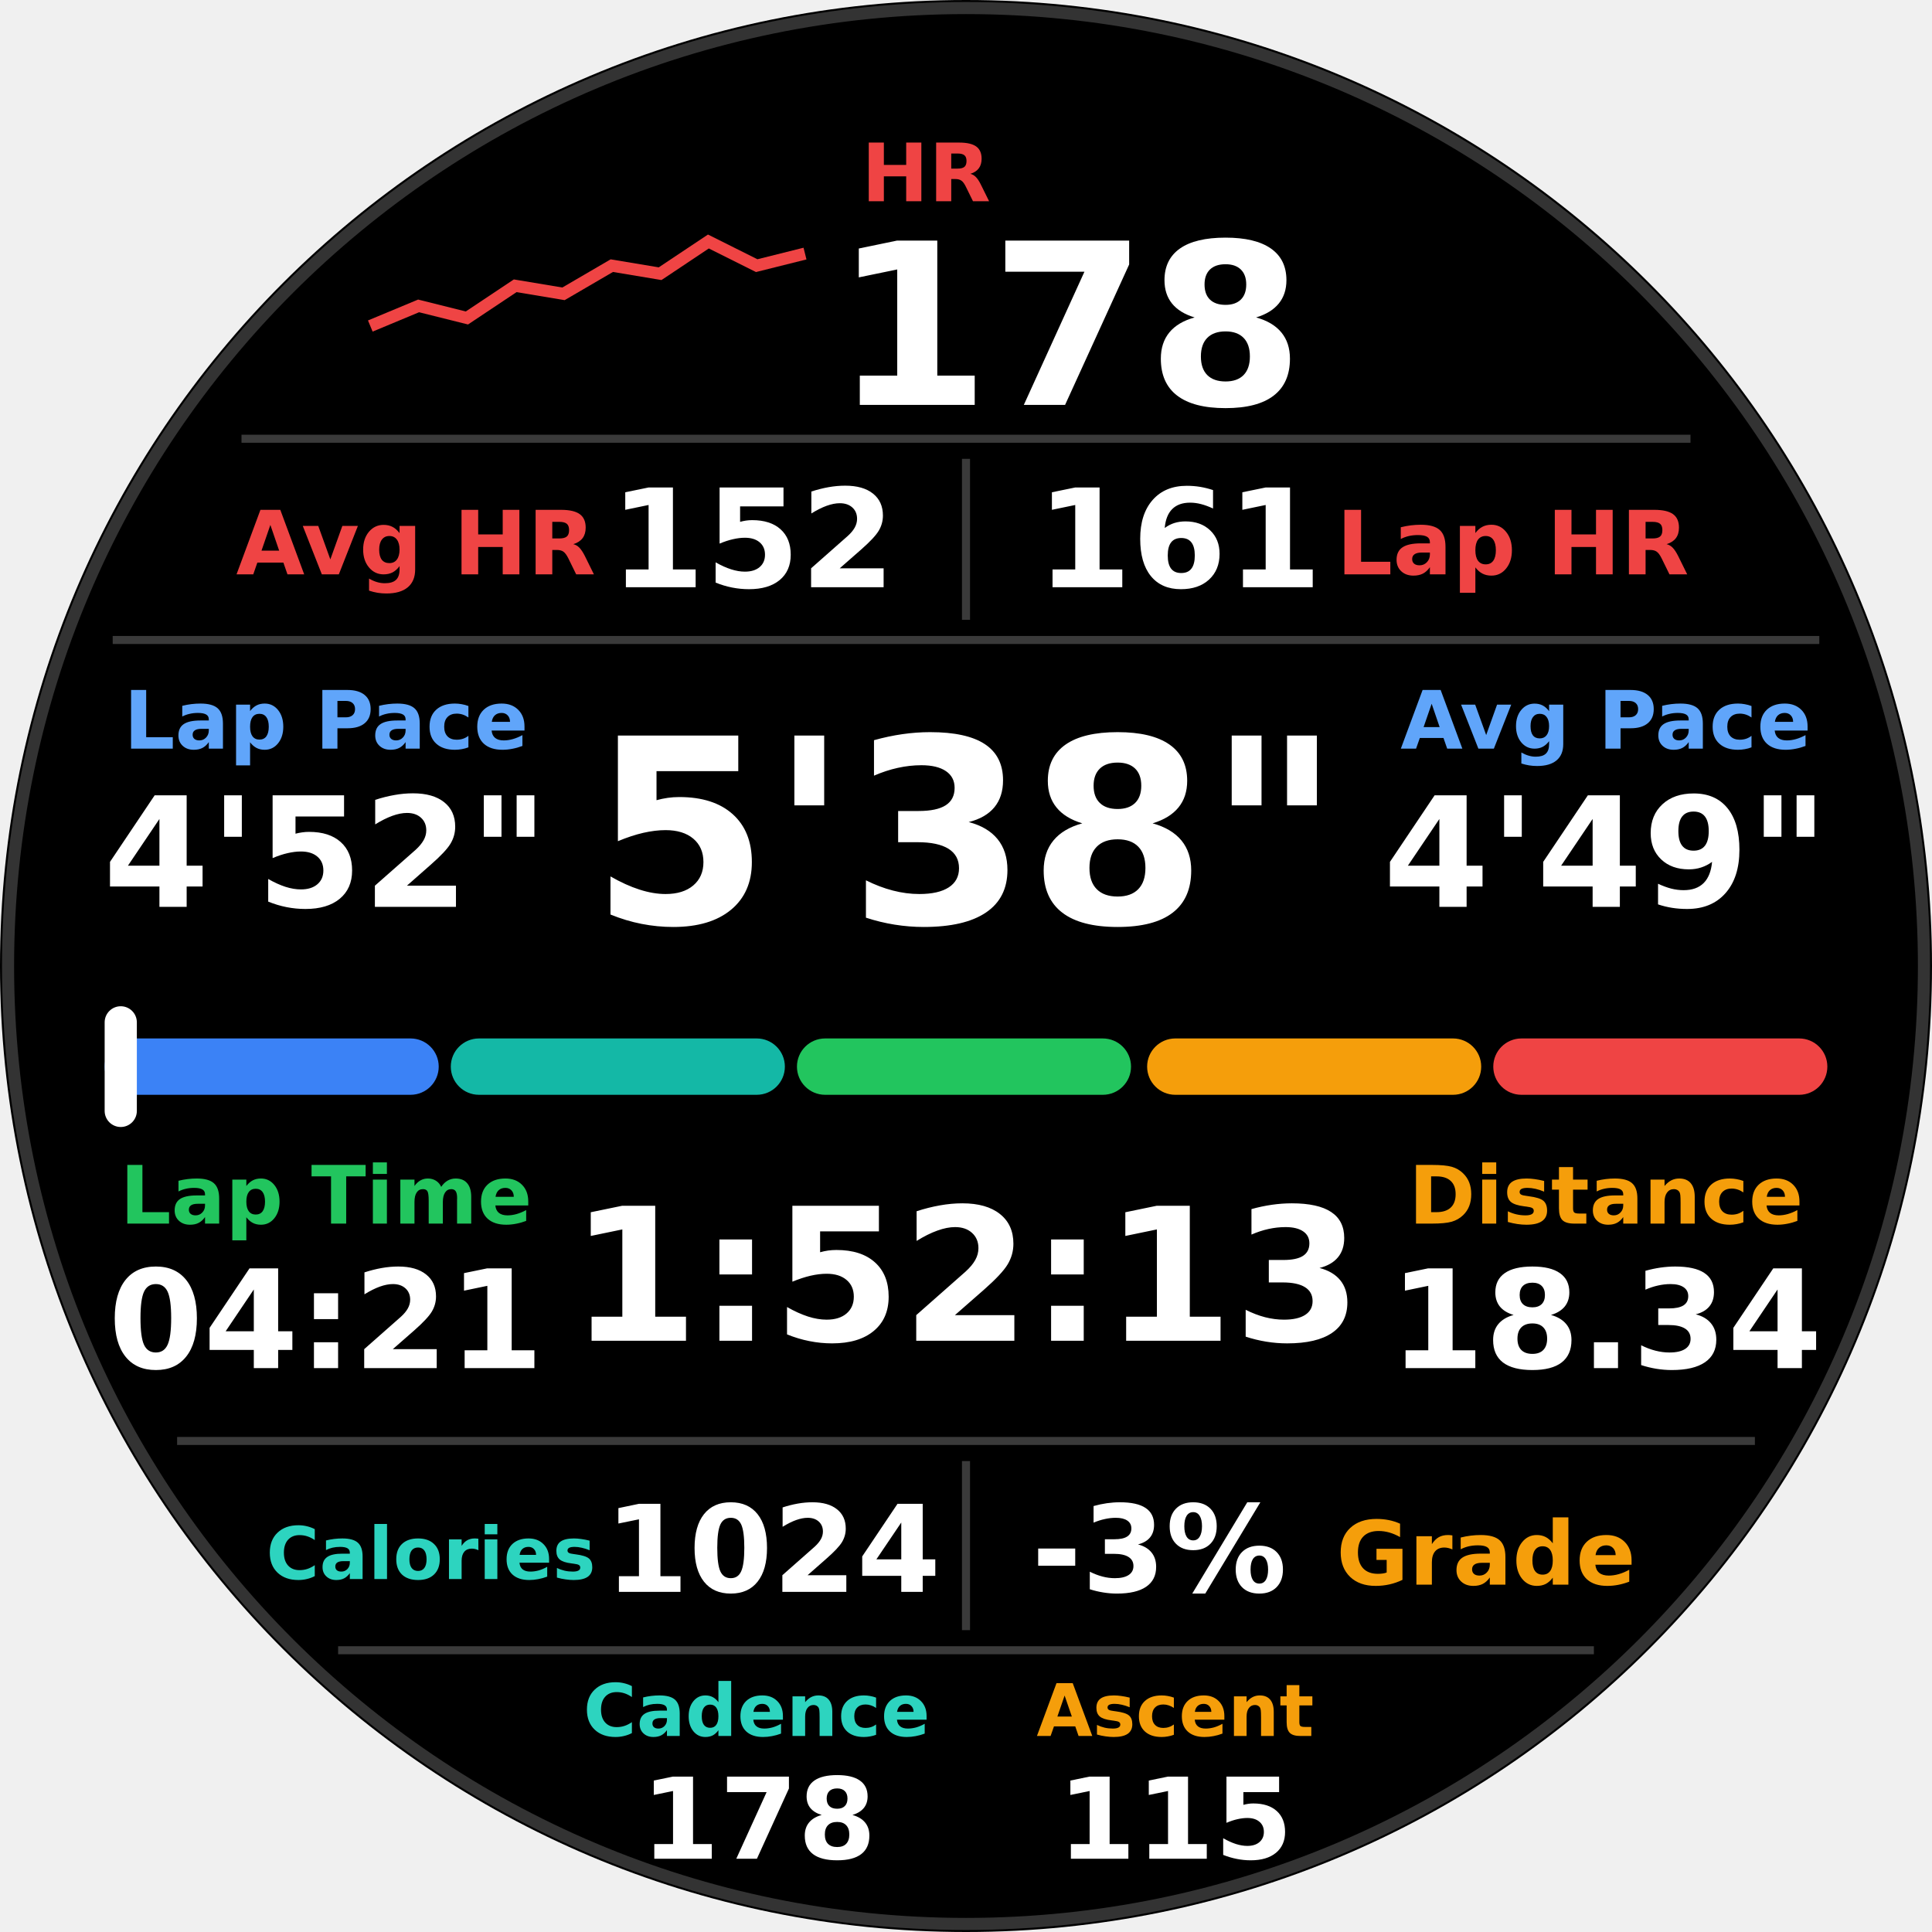
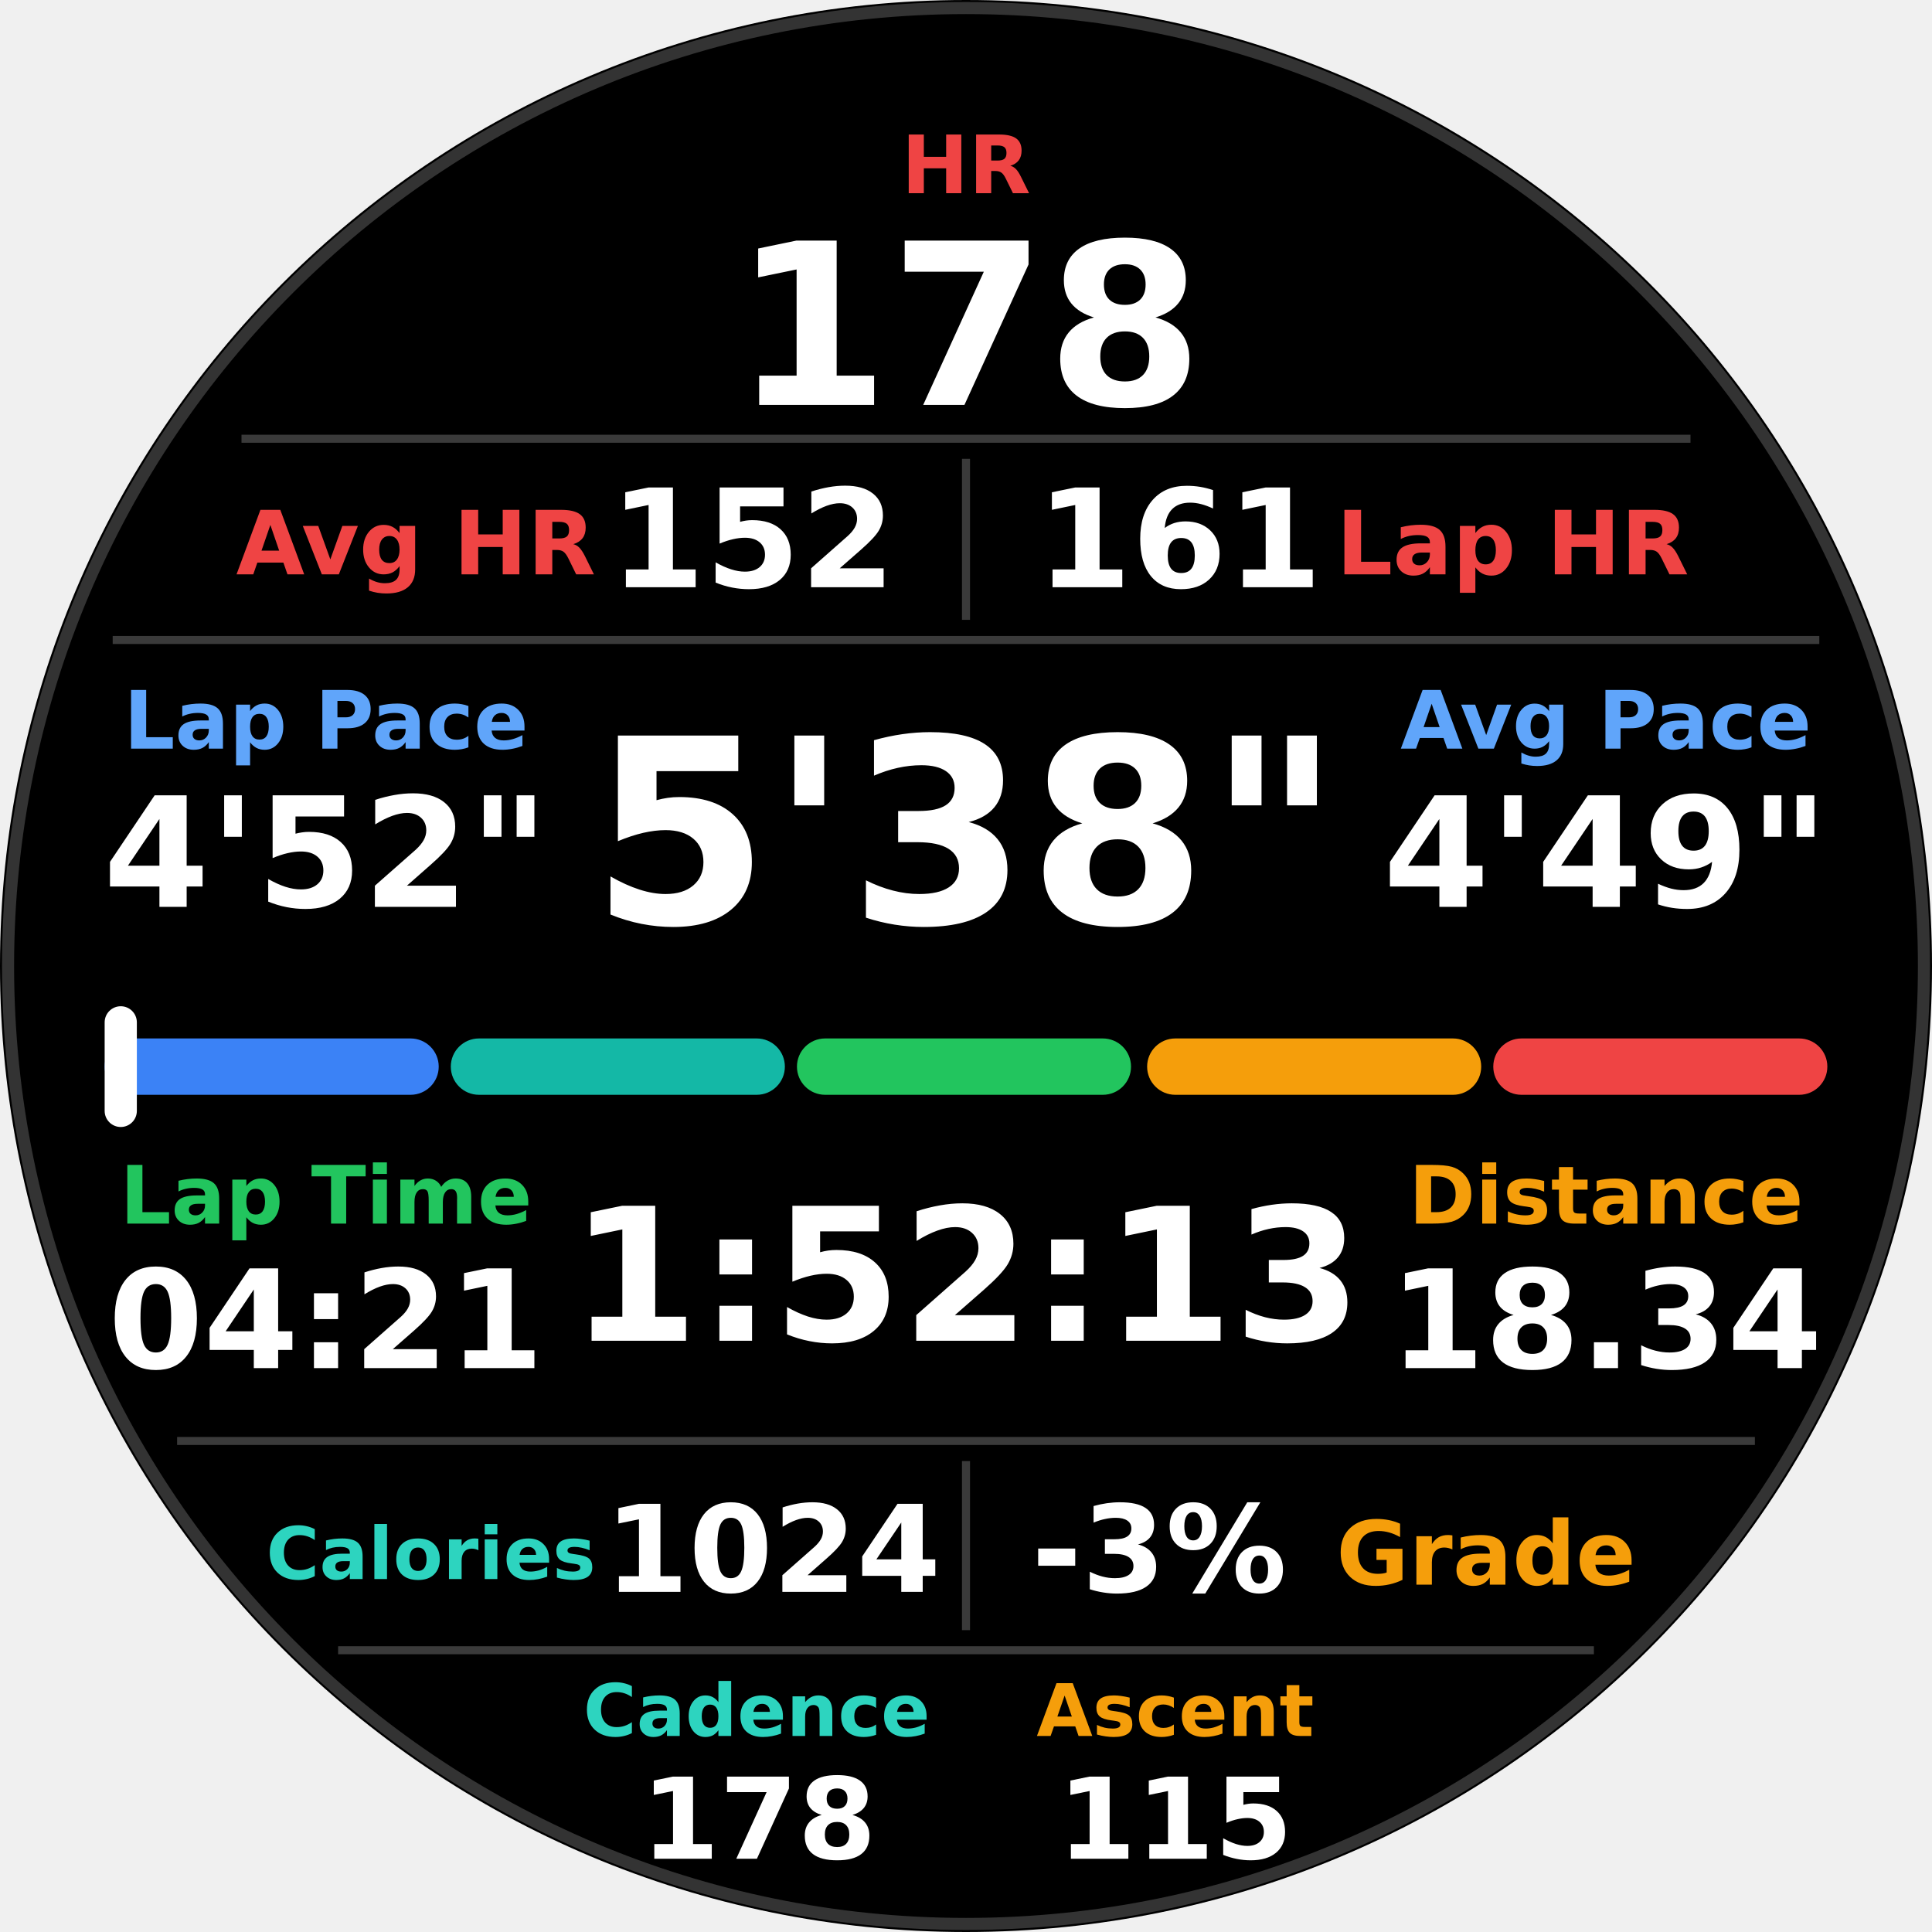
<svg xmlns="http://www.w3.org/2000/svg" width="480" height="480" viewBox="0 0 480 480">
  <defs>
    <clipPath id="round1">
      <circle cx="240" cy="240" r="240" />
    </clipPath>
  </defs>
  <circle cx="240" cy="240" r="239" fill="#000" />
  <g clip-path="url(#round1)">
    <rect x="0" y="0" width="480" height="480" rx="0" fill="#000000" />
    <rect x="60" y="108" width="360" height="2" rx="0" fill="#3a3a3a" />
    <rect x="28" y="158" width="424" height="2" rx="0" fill="#3a3a3a" />
    <rect x="44" y="357" width="392" height="2" rx="0" fill="#3a3a3a" />
    <rect x="84" y="409" width="312" height="2" rx="0" fill="#3a3a3a" />
-     <text x="214" y="50" text-anchor="start" font-size="20" fill="#ef4444" font-family="'DejaVu Sans',Arial,sans-serif" font-weight="600">HR</text>
+     <text x="240" y="48" text-anchor="middle" font-size="20" fill="#ef4444" font-family="'DejaVu Sans',Arial,sans-serif" font-weight="600">HR</text>
    <text x="148" y="142.7" text-anchor="end" font-size="22" fill="#ef4444" font-family="'DejaVu Sans',Arial,sans-serif" font-weight="600">Avg HR</text>
    <text x="332" y="142.7" text-anchor="start" font-size="22" fill="#ef4444" font-family="'DejaVu Sans',Arial,sans-serif" font-weight="600">Lap HR</text>
    <text x="81" y="186" text-anchor="middle" font-size="20" fill="#60a5fa" font-family="'DejaVu Sans',Arial,sans-serif" font-weight="600">Lap Pace</text>
    <text x="399" y="186" text-anchor="middle" font-size="20" fill="#60a5fa" font-family="'DejaVu Sans',Arial,sans-serif" font-weight="600">Avg Pace</text>
    <text x="81" y="304" text-anchor="middle" font-size="20" fill="#22c55e" font-family="'DejaVu Sans',Arial,sans-serif" font-weight="600">Lap Time</text>
    <text x="399" y="304" text-anchor="middle" font-size="20" fill="#f59e0b" font-family="'DejaVu Sans',Arial,sans-serif" font-weight="600">Distance</text>
    <text x="148" y="392.3" text-anchor="end" font-size="18" fill="#2dd4bf" font-family="'DejaVu Sans',Arial,sans-serif" font-weight="600">Calories</text>
    <text x="332" y="393.7" text-anchor="start" font-size="22" fill="#f59e0b" font-family="'DejaVu Sans',Arial,sans-serif" font-weight="600">Grade</text>
    <text x="188" y="431.3" text-anchor="middle" font-size="18" fill="#2dd4bf" font-family="'DejaVu Sans',Arial,sans-serif" font-weight="600">Cadence</text>
    <text x="292" y="431.3" text-anchor="middle" font-size="18" fill="#f59e0b" font-family="'DejaVu Sans',Arial,sans-serif" font-weight="600">Ascent</text>
    <rect x="239" y="114" width="2" height="40" rx="0" fill="#3a3a3a" />
    <rect x="239" y="363" width="2" height="42" rx="0" fill="#3a3a3a" />
    <rect x="26" y="258" width="83" height="14" rx="7" fill="#3b82f6" />
    <rect x="112" y="258" width="83" height="14" rx="7" fill="#14b8a6" />
    <rect x="198" y="258" width="83" height="14" rx="7" fill="#22c55e" />
    <rect x="285" y="258" width="83" height="14" rx="7" fill="#f59e0b" />
    <rect x="371" y="258" width="83" height="14" rx="7" fill="#ef4444" />
    <rect x="26" y="250" width="8" height="30" rx="4" fill="#ffffff" />
-     <text x="265.5" y="100.6" text-anchor="middle" font-size="56" fill="#ffffff" font-family="'DejaVu Sans',Arial,sans-serif" font-weight="600">178</text>
+     <text x="240.5" y="100.6" text-anchor="middle" font-size="56" fill="#ffffff" font-family="'DejaVu Sans',Arial,sans-serif" font-weight="600">178</text>
    <text x="187" y="145.9" text-anchor="middle" font-size="34" fill="#ffffff" font-family="'DejaVu Sans',Arial,sans-serif" font-weight="600">152</text>
    <text x="293" y="145.9" text-anchor="middle" font-size="34" fill="#ffffff" font-family="'DejaVu Sans',Arial,sans-serif" font-weight="600">161</text>
    <text x="81" y="225.3" text-anchor="middle" font-size="38" fill="#ffffff" font-family="'DejaVu Sans',Arial,sans-serif" font-weight="600">4'52"</text>
    <text x="240" y="229.4" text-anchor="middle" font-size="64" fill="#ffffff" font-family="'DejaVu Sans',Arial,sans-serif" font-weight="600">5'38"</text>
    <text x="399" y="225.3" text-anchor="middle" font-size="38" fill="#ffffff" font-family="'DejaVu Sans',Arial,sans-serif" font-weight="600">4'49"</text>
    <text x="81" y="339.9" text-anchor="middle" font-size="34" fill="#ffffff" font-family="'DejaVu Sans',Arial,sans-serif" font-weight="600">04:21</text>
    <text x="240" y="333.1" text-anchor="middle" font-size="46" fill="#ffffff" font-family="'DejaVu Sans',Arial,sans-serif" font-weight="600">1:52:13</text>
    <text x="399" y="339.9" text-anchor="middle" font-size="34" fill="#ffffff" font-family="'DejaVu Sans',Arial,sans-serif" font-weight="600">18.34</text>
    <text x="192" y="395.5" text-anchor="middle" font-size="30" fill="#ffffff" font-family="'DejaVu Sans',Arial,sans-serif" font-weight="600">1024</text>
    <text x="288" y="395.5" text-anchor="middle" font-size="30" fill="#ffffff" font-family="'DejaVu Sans',Arial,sans-serif" font-weight="600">-3%</text>
    <text x="188.5" y="461.8" text-anchor="middle" font-size="28" fill="#ffffff" font-family="'DejaVu Sans',Arial,sans-serif" font-weight="600">178</text>
    <text x="292" y="461.8" text-anchor="middle" font-size="28" fill="#ffffff" font-family="'DejaVu Sans',Arial,sans-serif" font-weight="600">115</text>
-     <polyline points="92,81 104,76 116,79 128,71 140,73 152,66 164,68 176,60 188,66 200,63" fill="none" stroke="#ef4444" stroke-width="3" />
  </g>
  <circle cx="240" cy="240" r="238" fill="none" stroke="#333" stroke-width="3" />
</svg>
